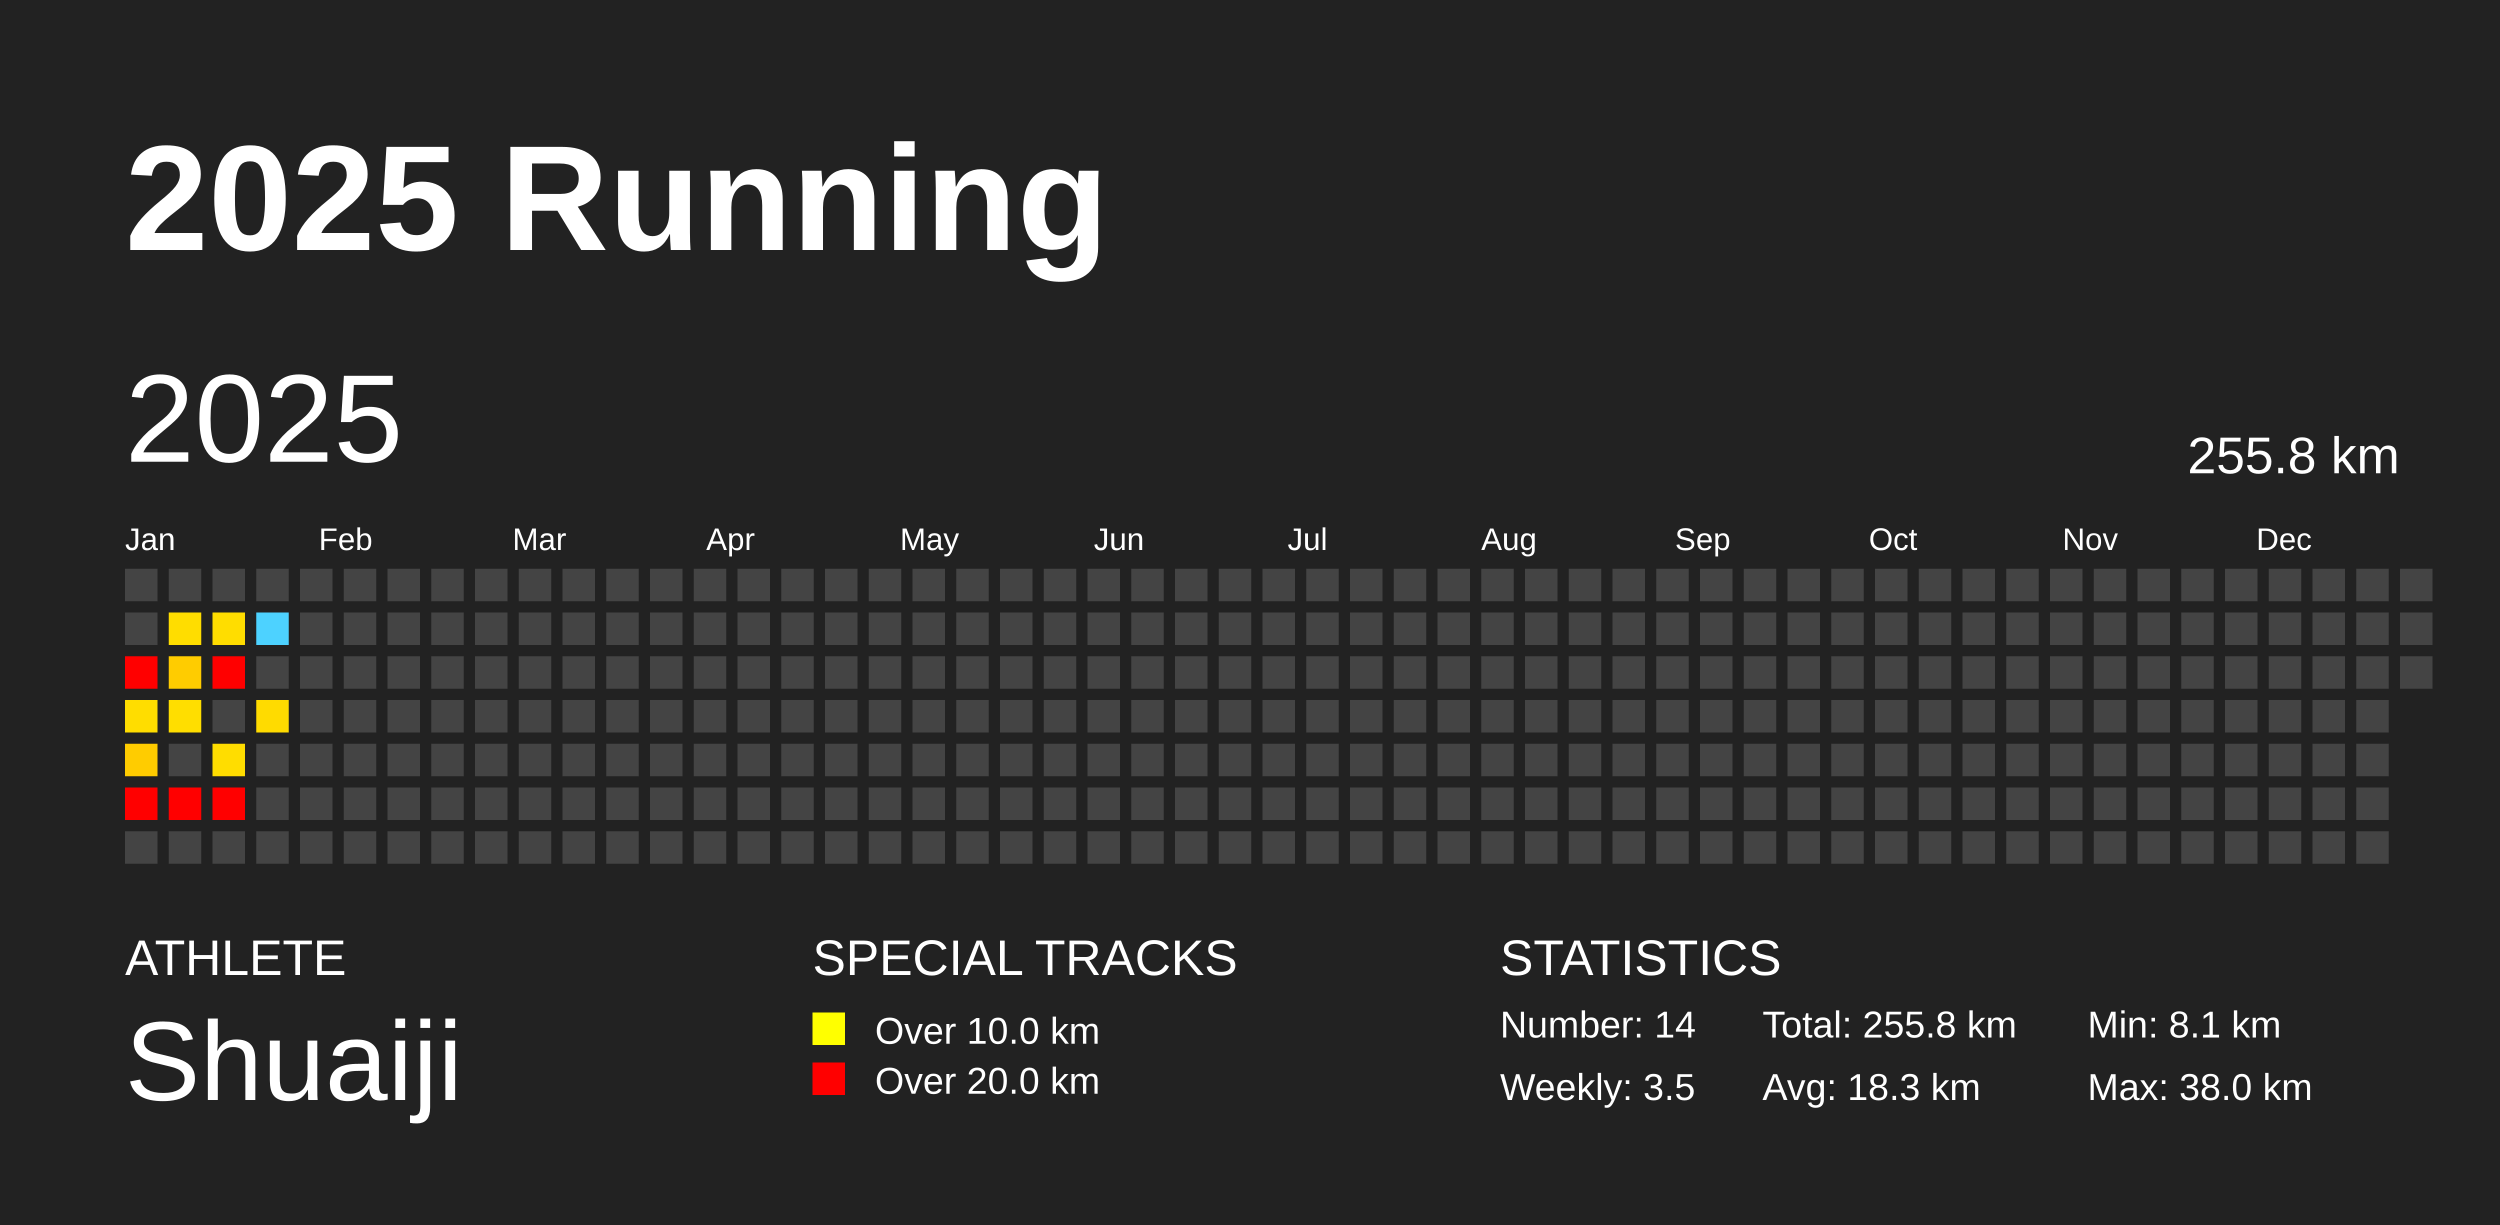
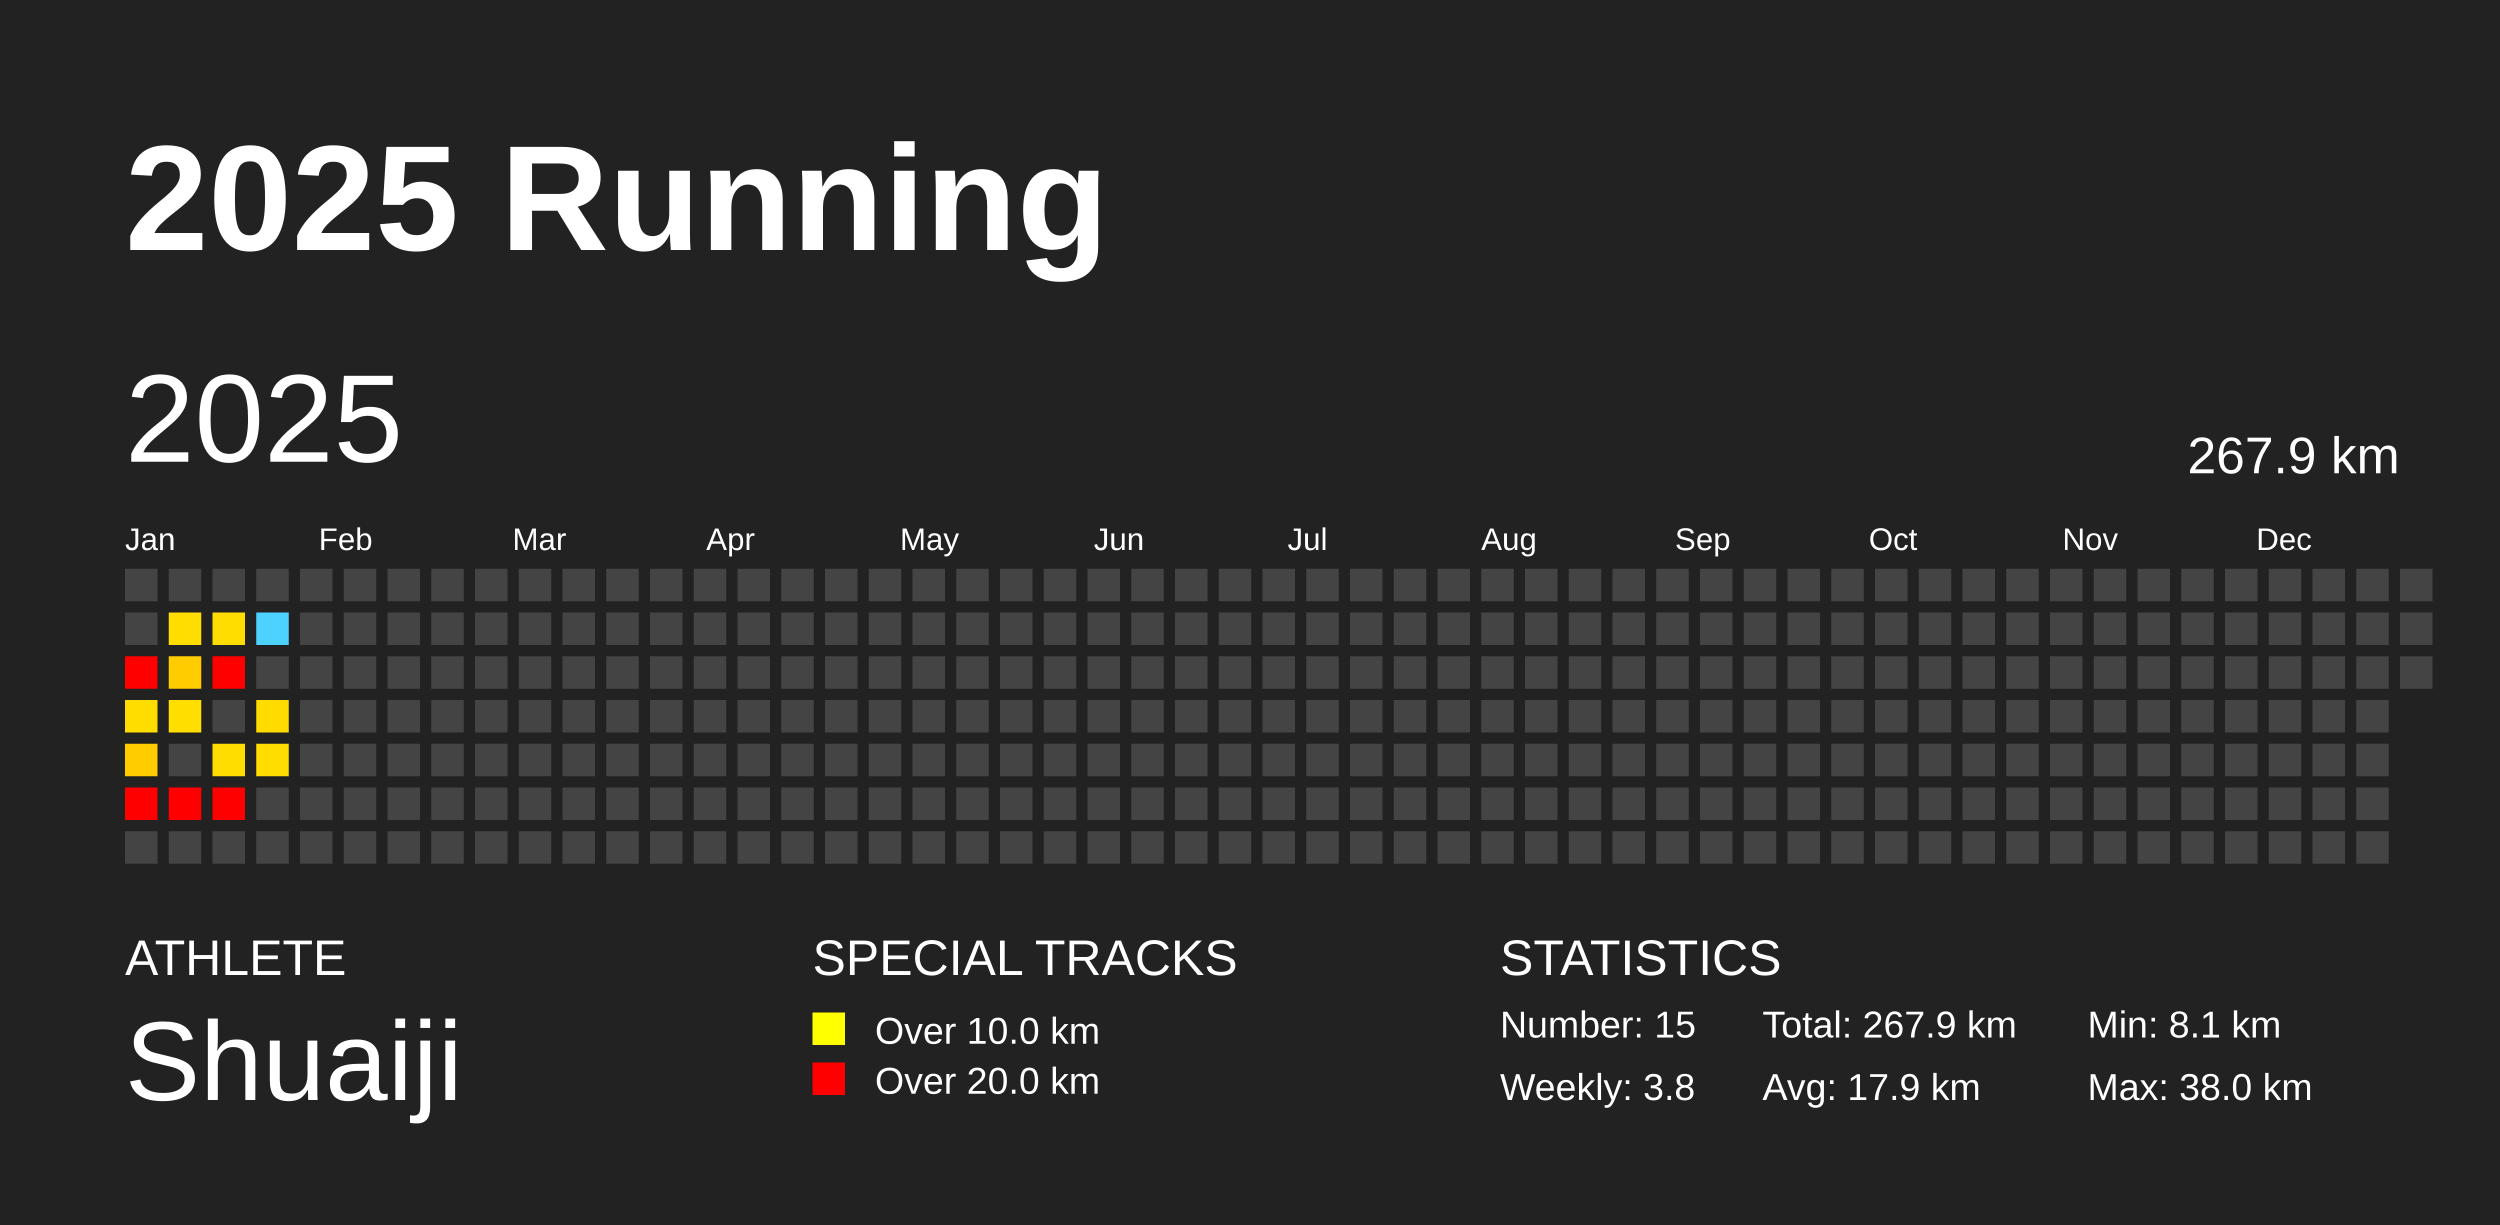
<svg xmlns="http://www.w3.org/2000/svg" baseProfile="full" height="98mm" version="1.1" viewBox="0,0,200,98" width="200mm">
  <defs />
  <rect fill="#222222" height="98" width="200" x="0" y="0" />
  <text fill="#FFFFFF" style="font-size:12px; font-family:Arial; font-weight:bold;" x="10" y="20">2025 Running</text>
  <text fill="#FFFFFF" style="font-size:4px; font-family:Arial" x="10" y="78">ATHLETE</text>
  <text fill="#FFFFFF" style="font-size:9px; font-family:Arial" x="10" y="88">Shuaiji</text>
  <text fill="#FFFFFF" style="font-size:4px; font-family:Arial" x="65" y="78">SPECIAL TRACKS</text>
  <rect fill="yellow" height="2.6" width="2.6" x="65" y="81" />
  <text fill="#FFFFFF" style="font-size:3px; font-family:Arial" x="70" y="83.5">Over 10.0 km</text>
  <rect fill="red" height="2.6" width="2.6" x="65" y="85" />
  <text fill="#FFFFFF" style="font-size:3px; font-family:Arial" x="70" y="87.5">Over 20.0 km</text>
  <text fill="#FFFFFF" style="font-size:4px; font-family:Arial" x="120" y="78">STATISTICS</text>
-   <text fill="#FFFFFF" style="font-size:3px; font-family:Arial" x="120" y="83">Number: 14</text>
-   <text fill="#FFFFFF" style="font-size:3px; font-family:Arial" x="120" y="88">Weekly: 3.5</text>
-   <text fill="#FFFFFF" style="font-size:3px; font-family:Arial" x="141" y="83">Total: 255.8 km</text>
-   <text fill="#FFFFFF" style="font-size:3px; font-family:Arial" x="141" y="88">Avg: 18.3 km</text>
+   <text fill="#FFFFFF" style="font-size:3px; font-family:Arial" x="120" y="83">Number: 15</text>
+   <text fill="#FFFFFF" style="font-size:3px; font-family:Arial" x="120" y="88">Weekly: 3.8</text>
+   <text fill="#FFFFFF" style="font-size:3px; font-family:Arial" x="141" y="83">Total: 267.9 km</text>
+   <text fill="#FFFFFF" style="font-size:3px; font-family:Arial" x="141" y="88">Avg: 17.9 km</text>
  <text fill="#FFFFFF" style="font-size:3px; font-family:Arial" x="167" y="83">Min: 8.1 km</text>
  <text fill="#FFFFFF" style="font-size:3px; font-family:Arial" x="167" y="88">Max: 38.0 km</text>
  <text dominant-baseline="hanging" fill="#FFFFFF" style="font-size:10.0px; font-family:Arial;" x="10" y="30">2025</text>
-   <text dominant-baseline="hanging" fill="#FFFFFF" style="font-size:4.125px; font-family:Arial;" x="175" y="35">255.8 km</text>
+   <text dominant-baseline="hanging" fill="#FFFFFF" style="font-size:4.125px; font-family:Arial;" x="175" y="35">267.9 km</text>
  <text fill="#FFFFFF" style="font-size:2.5px; font-family:Arial" x="10.0" y="44">Jan</text>
  <text fill="#FFFFFF" style="font-size:2.5px; font-family:Arial" x="25.5" y="44">Feb</text>
  <text fill="#FFFFFF" style="font-size:2.5px; font-family:Arial" x="41.0" y="44">Mar</text>
  <text fill="#FFFFFF" style="font-size:2.5px; font-family:Arial" x="56.5" y="44">Apr</text>
  <text fill="#FFFFFF" style="font-size:2.5px; font-family:Arial" x="72.0" y="44">May</text>
  <text fill="#FFFFFF" style="font-size:2.5px; font-family:Arial" x="87.5" y="44">Jun</text>
  <text fill="#FFFFFF" style="font-size:2.5px; font-family:Arial" x="103.0" y="44">Jul</text>
  <text fill="#FFFFFF" style="font-size:2.5px; font-family:Arial" x="118.5" y="44">Aug</text>
  <text fill="#FFFFFF" style="font-size:2.5px; font-family:Arial" x="134.0" y="44">Sep</text>
  <text fill="#FFFFFF" style="font-size:2.5px; font-family:Arial" x="149.5" y="44">Oct</text>
  <text fill="#FFFFFF" style="font-size:2.5px; font-family:Arial" x="165.0" y="44">Nov</text>
  <text fill="#FFFFFF" style="font-size:2.5px; font-family:Arial" x="180.5" y="44">Dec</text>
  <rect fill="#444444" height="2.6" width="2.6" x="10.0" y="45.5" />
  <rect fill="#444444" height="2.6" width="2.6" x="10.0" y="49.0" />
  <rect fill="red" height="2.6" width="2.6" x="10.0" y="52.5" />
  <rect fill="#ffdd00" height="2.6" width="2.6" x="10.0" y="56.0" />
  <rect fill="#ffcc00" height="2.6" width="2.6" x="10.0" y="59.5" />
  <rect fill="red" height="2.6" width="2.6" x="10.0" y="63.0" />
  <rect fill="#444444" height="2.6" width="2.6" x="10.0" y="66.5" />
  <rect fill="#444444" height="2.6" width="2.6" x="13.5" y="45.5" />
  <rect fill="#ffdd00" height="2.6" width="2.6" x="13.5" y="49.0" />
  <rect fill="#ffcc00" height="2.6" width="2.6" x="13.5" y="52.5" />
  <rect fill="#ffde00" height="2.6" width="2.6" x="13.5" y="56.0" />
  <rect fill="#444444" height="2.6" width="2.6" x="13.5" y="59.5" />
  <rect fill="red" height="2.6" width="2.6" x="13.5" y="63.0" />
  <rect fill="#444444" height="2.6" width="2.6" x="13.5" y="66.5" />
  <rect fill="#444444" height="2.6" width="2.6" x="17.0" y="45.5" />
  <rect fill="#ffdd00" height="2.6" width="2.6" x="17.0" y="49.0" />
  <rect fill="red" height="2.6" width="2.6" x="17.0" y="52.5" />
  <rect fill="#444444" height="2.6" width="2.6" x="17.0" y="56.0" />
  <rect fill="#ffdd00" height="2.6" width="2.6" x="17.0" y="59.5" />
  <rect fill="red" height="2.6" width="2.6" x="17.0" y="63.0" />
  <rect fill="#444444" height="2.6" width="2.6" x="17.0" y="66.5" />
  <rect fill="#444444" height="2.6" width="2.6" x="20.5" y="45.5" />
  <rect fill="#4dd2ff" height="2.6" width="2.6" x="20.5" y="49.0" />
  <rect fill="#444444" height="2.6" width="2.6" x="20.5" y="52.5" />
  <rect fill="#ffdb00" height="2.6" width="2.6" x="20.5" y="56.0" />
-   <rect fill="#444444" height="2.6" width="2.6" x="20.5" y="59.5" />
+   <rect fill="#ffdd00" height="2.6" width="2.6" x="20.5" y="59.5" />
  <rect fill="#444444" height="2.6" width="2.6" x="20.5" y="63.0" />
  <rect fill="#444444" height="2.6" width="2.6" x="20.5" y="66.5" />
  <rect fill="#444444" height="2.6" width="2.6" x="24.0" y="45.5" />
  <rect fill="#444444" height="2.6" width="2.6" x="24.0" y="49.0" />
  <rect fill="#444444" height="2.6" width="2.6" x="24.0" y="52.5" />
  <rect fill="#444444" height="2.6" width="2.6" x="24.0" y="56.0" />
  <rect fill="#444444" height="2.6" width="2.6" x="24.0" y="59.5" />
  <rect fill="#444444" height="2.6" width="2.6" x="24.0" y="63.0" />
  <rect fill="#444444" height="2.6" width="2.6" x="24.0" y="66.5" />
  <rect fill="#444444" height="2.6" width="2.6" x="27.5" y="45.5" />
  <rect fill="#444444" height="2.6" width="2.6" x="27.5" y="49.0" />
  <rect fill="#444444" height="2.6" width="2.6" x="27.5" y="52.5" />
  <rect fill="#444444" height="2.6" width="2.6" x="27.5" y="56.0" />
  <rect fill="#444444" height="2.6" width="2.6" x="27.5" y="59.5" />
  <rect fill="#444444" height="2.6" width="2.6" x="27.5" y="63.0" />
  <rect fill="#444444" height="2.6" width="2.6" x="27.5" y="66.5" />
  <rect fill="#444444" height="2.6" width="2.6" x="31.0" y="45.5" />
  <rect fill="#444444" height="2.6" width="2.6" x="31.0" y="49.0" />
  <rect fill="#444444" height="2.6" width="2.6" x="31.0" y="52.5" />
  <rect fill="#444444" height="2.6" width="2.6" x="31.0" y="56.0" />
  <rect fill="#444444" height="2.6" width="2.6" x="31.0" y="59.5" />
  <rect fill="#444444" height="2.6" width="2.6" x="31.0" y="63.0" />
  <rect fill="#444444" height="2.6" width="2.6" x="31.0" y="66.5" />
  <rect fill="#444444" height="2.6" width="2.6" x="34.5" y="45.5" />
  <rect fill="#444444" height="2.6" width="2.6" x="34.5" y="49.0" />
  <rect fill="#444444" height="2.6" width="2.6" x="34.5" y="52.5" />
  <rect fill="#444444" height="2.6" width="2.6" x="34.5" y="56.0" />
  <rect fill="#444444" height="2.6" width="2.6" x="34.5" y="59.5" />
  <rect fill="#444444" height="2.6" width="2.6" x="34.5" y="63.0" />
  <rect fill="#444444" height="2.6" width="2.6" x="34.5" y="66.5" />
  <rect fill="#444444" height="2.6" width="2.6" x="38.0" y="45.5" />
  <rect fill="#444444" height="2.6" width="2.6" x="38.0" y="49.0" />
  <rect fill="#444444" height="2.6" width="2.6" x="38.0" y="52.5" />
  <rect fill="#444444" height="2.6" width="2.6" x="38.0" y="56.0" />
  <rect fill="#444444" height="2.6" width="2.6" x="38.0" y="59.5" />
  <rect fill="#444444" height="2.6" width="2.6" x="38.0" y="63.0" />
  <rect fill="#444444" height="2.6" width="2.6" x="38.0" y="66.5" />
  <rect fill="#444444" height="2.6" width="2.6" x="41.5" y="45.5" />
  <rect fill="#444444" height="2.6" width="2.6" x="41.5" y="49.0" />
  <rect fill="#444444" height="2.6" width="2.6" x="41.5" y="52.5" />
  <rect fill="#444444" height="2.6" width="2.6" x="41.5" y="56.0" />
  <rect fill="#444444" height="2.6" width="2.6" x="41.5" y="59.5" />
  <rect fill="#444444" height="2.6" width="2.6" x="41.5" y="63.0" />
  <rect fill="#444444" height="2.6" width="2.6" x="41.5" y="66.5" />
  <rect fill="#444444" height="2.6" width="2.6" x="45.0" y="45.5" />
  <rect fill="#444444" height="2.6" width="2.6" x="45.0" y="49.0" />
  <rect fill="#444444" height="2.6" width="2.6" x="45.0" y="52.5" />
  <rect fill="#444444" height="2.6" width="2.6" x="45.0" y="56.0" />
  <rect fill="#444444" height="2.6" width="2.6" x="45.0" y="59.5" />
  <rect fill="#444444" height="2.6" width="2.6" x="45.0" y="63.0" />
  <rect fill="#444444" height="2.6" width="2.6" x="45.0" y="66.5" />
  <rect fill="#444444" height="2.6" width="2.6" x="48.5" y="45.5" />
  <rect fill="#444444" height="2.6" width="2.6" x="48.5" y="49.0" />
  <rect fill="#444444" height="2.6" width="2.6" x="48.5" y="52.5" />
  <rect fill="#444444" height="2.6" width="2.6" x="48.5" y="56.0" />
  <rect fill="#444444" height="2.6" width="2.6" x="48.5" y="59.5" />
  <rect fill="#444444" height="2.6" width="2.6" x="48.5" y="63.0" />
  <rect fill="#444444" height="2.6" width="2.6" x="48.5" y="66.5" />
  <rect fill="#444444" height="2.6" width="2.6" x="52.0" y="45.5" />
  <rect fill="#444444" height="2.6" width="2.6" x="52.0" y="49.0" />
  <rect fill="#444444" height="2.6" width="2.6" x="52.0" y="52.5" />
  <rect fill="#444444" height="2.6" width="2.6" x="52.0" y="56.0" />
  <rect fill="#444444" height="2.6" width="2.6" x="52.0" y="59.5" />
  <rect fill="#444444" height="2.6" width="2.6" x="52.0" y="63.0" />
  <rect fill="#444444" height="2.6" width="2.6" x="52.0" y="66.5" />
  <rect fill="#444444" height="2.6" width="2.6" x="55.5" y="45.5" />
  <rect fill="#444444" height="2.6" width="2.6" x="55.5" y="49.0" />
  <rect fill="#444444" height="2.6" width="2.6" x="55.5" y="52.5" />
  <rect fill="#444444" height="2.6" width="2.6" x="55.5" y="56.0" />
  <rect fill="#444444" height="2.6" width="2.6" x="55.5" y="59.5" />
  <rect fill="#444444" height="2.6" width="2.6" x="55.5" y="63.0" />
  <rect fill="#444444" height="2.6" width="2.6" x="55.5" y="66.5" />
  <rect fill="#444444" height="2.6" width="2.6" x="59.0" y="45.5" />
  <rect fill="#444444" height="2.6" width="2.6" x="59.0" y="49.0" />
  <rect fill="#444444" height="2.6" width="2.6" x="59.0" y="52.5" />
  <rect fill="#444444" height="2.6" width="2.6" x="59.0" y="56.0" />
  <rect fill="#444444" height="2.6" width="2.6" x="59.0" y="59.5" />
  <rect fill="#444444" height="2.6" width="2.6" x="59.0" y="63.0" />
  <rect fill="#444444" height="2.6" width="2.6" x="59.0" y="66.5" />
  <rect fill="#444444" height="2.6" width="2.6" x="62.5" y="45.5" />
  <rect fill="#444444" height="2.6" width="2.6" x="62.5" y="49.0" />
  <rect fill="#444444" height="2.6" width="2.6" x="62.5" y="52.5" />
  <rect fill="#444444" height="2.6" width="2.6" x="62.5" y="56.0" />
  <rect fill="#444444" height="2.6" width="2.6" x="62.5" y="59.5" />
  <rect fill="#444444" height="2.6" width="2.6" x="62.5" y="63.0" />
  <rect fill="#444444" height="2.6" width="2.6" x="62.5" y="66.5" />
  <rect fill="#444444" height="2.6" width="2.6" x="66.0" y="45.5" />
  <rect fill="#444444" height="2.6" width="2.6" x="66.0" y="49.0" />
  <rect fill="#444444" height="2.6" width="2.6" x="66.0" y="52.5" />
  <rect fill="#444444" height="2.6" width="2.6" x="66.0" y="56.0" />
  <rect fill="#444444" height="2.6" width="2.6" x="66.0" y="59.5" />
  <rect fill="#444444" height="2.6" width="2.6" x="66.0" y="63.0" />
  <rect fill="#444444" height="2.6" width="2.6" x="66.0" y="66.5" />
  <rect fill="#444444" height="2.6" width="2.6" x="69.5" y="45.5" />
  <rect fill="#444444" height="2.6" width="2.6" x="69.5" y="49.0" />
  <rect fill="#444444" height="2.6" width="2.6" x="69.5" y="52.5" />
  <rect fill="#444444" height="2.6" width="2.6" x="69.5" y="56.0" />
  <rect fill="#444444" height="2.6" width="2.6" x="69.5" y="59.5" />
  <rect fill="#444444" height="2.6" width="2.6" x="69.5" y="63.0" />
  <rect fill="#444444" height="2.6" width="2.6" x="69.5" y="66.5" />
  <rect fill="#444444" height="2.6" width="2.6" x="73.0" y="45.5" />
  <rect fill="#444444" height="2.6" width="2.6" x="73.0" y="49.0" />
  <rect fill="#444444" height="2.6" width="2.6" x="73.0" y="52.5" />
  <rect fill="#444444" height="2.6" width="2.6" x="73.0" y="56.0" />
  <rect fill="#444444" height="2.6" width="2.6" x="73.0" y="59.5" />
  <rect fill="#444444" height="2.6" width="2.6" x="73.0" y="63.0" />
  <rect fill="#444444" height="2.6" width="2.6" x="73.0" y="66.5" />
  <rect fill="#444444" height="2.6" width="2.6" x="76.5" y="45.5" />
  <rect fill="#444444" height="2.6" width="2.6" x="76.5" y="49.0" />
  <rect fill="#444444" height="2.6" width="2.6" x="76.5" y="52.5" />
  <rect fill="#444444" height="2.6" width="2.6" x="76.5" y="56.0" />
  <rect fill="#444444" height="2.6" width="2.6" x="76.5" y="59.5" />
  <rect fill="#444444" height="2.6" width="2.6" x="76.5" y="63.0" />
  <rect fill="#444444" height="2.6" width="2.6" x="76.5" y="66.5" />
  <rect fill="#444444" height="2.6" width="2.6" x="80.0" y="45.5" />
  <rect fill="#444444" height="2.6" width="2.6" x="80.0" y="49.0" />
  <rect fill="#444444" height="2.6" width="2.6" x="80.0" y="52.5" />
  <rect fill="#444444" height="2.6" width="2.6" x="80.0" y="56.0" />
  <rect fill="#444444" height="2.6" width="2.6" x="80.0" y="59.5" />
  <rect fill="#444444" height="2.6" width="2.6" x="80.0" y="63.0" />
  <rect fill="#444444" height="2.6" width="2.6" x="80.0" y="66.5" />
  <rect fill="#444444" height="2.6" width="2.6" x="83.5" y="45.5" />
  <rect fill="#444444" height="2.6" width="2.6" x="83.5" y="49.0" />
  <rect fill="#444444" height="2.6" width="2.6" x="83.5" y="52.5" />
  <rect fill="#444444" height="2.6" width="2.6" x="83.5" y="56.0" />
  <rect fill="#444444" height="2.6" width="2.6" x="83.5" y="59.5" />
  <rect fill="#444444" height="2.6" width="2.6" x="83.5" y="63.0" />
  <rect fill="#444444" height="2.6" width="2.6" x="83.5" y="66.5" />
  <rect fill="#444444" height="2.6" width="2.6" x="87.0" y="45.5" />
  <rect fill="#444444" height="2.6" width="2.6" x="87.0" y="49.0" />
  <rect fill="#444444" height="2.6" width="2.6" x="87.0" y="52.5" />
  <rect fill="#444444" height="2.6" width="2.6" x="87.0" y="56.0" />
  <rect fill="#444444" height="2.6" width="2.6" x="87.0" y="59.5" />
  <rect fill="#444444" height="2.6" width="2.6" x="87.0" y="63.0" />
  <rect fill="#444444" height="2.6" width="2.6" x="87.0" y="66.5" />
  <rect fill="#444444" height="2.6" width="2.6" x="90.5" y="45.5" />
  <rect fill="#444444" height="2.6" width="2.6" x="90.5" y="49.0" />
  <rect fill="#444444" height="2.6" width="2.6" x="90.5" y="52.5" />
  <rect fill="#444444" height="2.6" width="2.6" x="90.5" y="56.0" />
  <rect fill="#444444" height="2.6" width="2.6" x="90.5" y="59.5" />
  <rect fill="#444444" height="2.6" width="2.6" x="90.5" y="63.0" />
  <rect fill="#444444" height="2.6" width="2.6" x="90.5" y="66.5" />
  <rect fill="#444444" height="2.6" width="2.6" x="94.0" y="45.5" />
  <rect fill="#444444" height="2.6" width="2.6" x="94.0" y="49.0" />
  <rect fill="#444444" height="2.6" width="2.6" x="94.0" y="52.5" />
  <rect fill="#444444" height="2.6" width="2.6" x="94.0" y="56.0" />
  <rect fill="#444444" height="2.6" width="2.6" x="94.0" y="59.5" />
  <rect fill="#444444" height="2.6" width="2.6" x="94.0" y="63.0" />
  <rect fill="#444444" height="2.6" width="2.6" x="94.0" y="66.5" />
  <rect fill="#444444" height="2.6" width="2.6" x="97.5" y="45.5" />
  <rect fill="#444444" height="2.6" width="2.6" x="97.5" y="49.0" />
  <rect fill="#444444" height="2.6" width="2.6" x="97.5" y="52.5" />
  <rect fill="#444444" height="2.6" width="2.6" x="97.5" y="56.0" />
  <rect fill="#444444" height="2.6" width="2.6" x="97.5" y="59.5" />
  <rect fill="#444444" height="2.6" width="2.6" x="97.5" y="63.0" />
  <rect fill="#444444" height="2.6" width="2.6" x="97.5" y="66.5" />
  <rect fill="#444444" height="2.6" width="2.6" x="101.0" y="45.5" />
  <rect fill="#444444" height="2.6" width="2.6" x="101.0" y="49.0" />
  <rect fill="#444444" height="2.6" width="2.6" x="101.0" y="52.5" />
  <rect fill="#444444" height="2.6" width="2.6" x="101.0" y="56.0" />
  <rect fill="#444444" height="2.6" width="2.6" x="101.0" y="59.5" />
  <rect fill="#444444" height="2.6" width="2.6" x="101.0" y="63.0" />
  <rect fill="#444444" height="2.6" width="2.6" x="101.0" y="66.5" />
  <rect fill="#444444" height="2.6" width="2.6" x="104.5" y="45.5" />
  <rect fill="#444444" height="2.6" width="2.6" x="104.5" y="49.0" />
  <rect fill="#444444" height="2.6" width="2.6" x="104.5" y="52.5" />
  <rect fill="#444444" height="2.6" width="2.6" x="104.5" y="56.0" />
  <rect fill="#444444" height="2.6" width="2.6" x="104.5" y="59.5" />
  <rect fill="#444444" height="2.6" width="2.6" x="104.5" y="63.0" />
  <rect fill="#444444" height="2.6" width="2.6" x="104.5" y="66.5" />
  <rect fill="#444444" height="2.6" width="2.6" x="108.0" y="45.5" />
  <rect fill="#444444" height="2.6" width="2.6" x="108.0" y="49.0" />
  <rect fill="#444444" height="2.6" width="2.6" x="108.0" y="52.5" />
  <rect fill="#444444" height="2.6" width="2.6" x="108.0" y="56.0" />
  <rect fill="#444444" height="2.6" width="2.6" x="108.0" y="59.5" />
  <rect fill="#444444" height="2.6" width="2.6" x="108.0" y="63.0" />
  <rect fill="#444444" height="2.6" width="2.6" x="108.0" y="66.5" />
  <rect fill="#444444" height="2.6" width="2.6" x="111.5" y="45.5" />
  <rect fill="#444444" height="2.6" width="2.6" x="111.5" y="49.0" />
  <rect fill="#444444" height="2.6" width="2.6" x="111.5" y="52.5" />
  <rect fill="#444444" height="2.6" width="2.6" x="111.5" y="56.0" />
  <rect fill="#444444" height="2.6" width="2.6" x="111.5" y="59.5" />
  <rect fill="#444444" height="2.6" width="2.6" x="111.5" y="63.0" />
  <rect fill="#444444" height="2.6" width="2.6" x="111.5" y="66.5" />
  <rect fill="#444444" height="2.6" width="2.6" x="115.0" y="45.5" />
  <rect fill="#444444" height="2.6" width="2.6" x="115.0" y="49.0" />
  <rect fill="#444444" height="2.6" width="2.6" x="115.0" y="52.5" />
  <rect fill="#444444" height="2.6" width="2.6" x="115.0" y="56.0" />
  <rect fill="#444444" height="2.6" width="2.6" x="115.0" y="59.5" />
  <rect fill="#444444" height="2.6" width="2.6" x="115.0" y="63.0" />
  <rect fill="#444444" height="2.6" width="2.6" x="115.0" y="66.5" />
  <rect fill="#444444" height="2.6" width="2.6" x="118.5" y="45.5" />
  <rect fill="#444444" height="2.6" width="2.6" x="118.5" y="49.0" />
  <rect fill="#444444" height="2.6" width="2.6" x="118.5" y="52.5" />
  <rect fill="#444444" height="2.6" width="2.6" x="118.5" y="56.0" />
  <rect fill="#444444" height="2.6" width="2.6" x="118.5" y="59.5" />
  <rect fill="#444444" height="2.6" width="2.6" x="118.5" y="63.0" />
  <rect fill="#444444" height="2.6" width="2.6" x="118.5" y="66.5" />
  <rect fill="#444444" height="2.6" width="2.6" x="122.0" y="45.5" />
  <rect fill="#444444" height="2.6" width="2.6" x="122.0" y="49.0" />
  <rect fill="#444444" height="2.6" width="2.6" x="122.0" y="52.5" />
  <rect fill="#444444" height="2.6" width="2.6" x="122.0" y="56.0" />
  <rect fill="#444444" height="2.6" width="2.6" x="122.0" y="59.5" />
  <rect fill="#444444" height="2.6" width="2.6" x="122.0" y="63.0" />
  <rect fill="#444444" height="2.6" width="2.6" x="122.0" y="66.5" />
  <rect fill="#444444" height="2.6" width="2.6" x="125.5" y="45.5" />
  <rect fill="#444444" height="2.6" width="2.6" x="125.5" y="49.0" />
  <rect fill="#444444" height="2.6" width="2.6" x="125.5" y="52.5" />
  <rect fill="#444444" height="2.6" width="2.6" x="125.5" y="56.0" />
  <rect fill="#444444" height="2.6" width="2.6" x="125.5" y="59.5" />
  <rect fill="#444444" height="2.6" width="2.6" x="125.5" y="63.0" />
  <rect fill="#444444" height="2.6" width="2.6" x="125.5" y="66.5" />
  <rect fill="#444444" height="2.6" width="2.6" x="129.0" y="45.5" />
  <rect fill="#444444" height="2.6" width="2.6" x="129.0" y="49.0" />
  <rect fill="#444444" height="2.6" width="2.6" x="129.0" y="52.5" />
  <rect fill="#444444" height="2.6" width="2.6" x="129.0" y="56.0" />
  <rect fill="#444444" height="2.6" width="2.6" x="129.0" y="59.5" />
  <rect fill="#444444" height="2.6" width="2.6" x="129.0" y="63.0" />
  <rect fill="#444444" height="2.6" width="2.6" x="129.0" y="66.5" />
  <rect fill="#444444" height="2.6" width="2.6" x="132.5" y="45.5" />
  <rect fill="#444444" height="2.6" width="2.6" x="132.5" y="49.0" />
  <rect fill="#444444" height="2.6" width="2.6" x="132.5" y="52.5" />
  <rect fill="#444444" height="2.6" width="2.6" x="132.5" y="56.0" />
  <rect fill="#444444" height="2.6" width="2.6" x="132.5" y="59.5" />
  <rect fill="#444444" height="2.6" width="2.6" x="132.5" y="63.0" />
  <rect fill="#444444" height="2.6" width="2.6" x="132.5" y="66.5" />
  <rect fill="#444444" height="2.6" width="2.6" x="136.0" y="45.5" />
  <rect fill="#444444" height="2.6" width="2.6" x="136.0" y="49.0" />
  <rect fill="#444444" height="2.6" width="2.6" x="136.0" y="52.5" />
  <rect fill="#444444" height="2.6" width="2.6" x="136.0" y="56.0" />
  <rect fill="#444444" height="2.6" width="2.6" x="136.0" y="59.5" />
  <rect fill="#444444" height="2.6" width="2.6" x="136.0" y="63.0" />
  <rect fill="#444444" height="2.6" width="2.6" x="136.0" y="66.5" />
  <rect fill="#444444" height="2.6" width="2.6" x="139.5" y="45.5" />
  <rect fill="#444444" height="2.6" width="2.6" x="139.5" y="49.0" />
  <rect fill="#444444" height="2.6" width="2.6" x="139.5" y="52.5" />
  <rect fill="#444444" height="2.6" width="2.6" x="139.5" y="56.0" />
  <rect fill="#444444" height="2.6" width="2.6" x="139.5" y="59.5" />
  <rect fill="#444444" height="2.6" width="2.6" x="139.5" y="63.0" />
  <rect fill="#444444" height="2.6" width="2.6" x="139.5" y="66.5" />
  <rect fill="#444444" height="2.6" width="2.6" x="143.0" y="45.5" />
  <rect fill="#444444" height="2.6" width="2.6" x="143.0" y="49.0" />
  <rect fill="#444444" height="2.6" width="2.6" x="143.0" y="52.5" />
  <rect fill="#444444" height="2.6" width="2.6" x="143.0" y="56.0" />
  <rect fill="#444444" height="2.6" width="2.6" x="143.0" y="59.5" />
  <rect fill="#444444" height="2.6" width="2.6" x="143.0" y="63.0" />
  <rect fill="#444444" height="2.6" width="2.6" x="143.0" y="66.5" />
  <rect fill="#444444" height="2.6" width="2.6" x="146.5" y="45.5" />
  <rect fill="#444444" height="2.6" width="2.6" x="146.5" y="49.0" />
  <rect fill="#444444" height="2.6" width="2.6" x="146.5" y="52.5" />
  <rect fill="#444444" height="2.6" width="2.6" x="146.5" y="56.0" />
  <rect fill="#444444" height="2.6" width="2.6" x="146.5" y="59.5" />
  <rect fill="#444444" height="2.6" width="2.6" x="146.5" y="63.0" />
  <rect fill="#444444" height="2.6" width="2.6" x="146.5" y="66.5" />
  <rect fill="#444444" height="2.6" width="2.6" x="150.0" y="45.5" />
  <rect fill="#444444" height="2.6" width="2.6" x="150.0" y="49.0" />
  <rect fill="#444444" height="2.6" width="2.6" x="150.0" y="52.5" />
  <rect fill="#444444" height="2.6" width="2.6" x="150.0" y="56.0" />
  <rect fill="#444444" height="2.6" width="2.6" x="150.0" y="59.5" />
  <rect fill="#444444" height="2.6" width="2.6" x="150.0" y="63.0" />
  <rect fill="#444444" height="2.6" width="2.6" x="150.0" y="66.5" />
  <rect fill="#444444" height="2.6" width="2.6" x="153.5" y="45.5" />
  <rect fill="#444444" height="2.6" width="2.6" x="153.5" y="49.0" />
  <rect fill="#444444" height="2.6" width="2.6" x="153.5" y="52.5" />
  <rect fill="#444444" height="2.6" width="2.6" x="153.5" y="56.0" />
  <rect fill="#444444" height="2.6" width="2.6" x="153.5" y="59.5" />
  <rect fill="#444444" height="2.6" width="2.6" x="153.5" y="63.0" />
  <rect fill="#444444" height="2.6" width="2.6" x="153.5" y="66.5" />
  <rect fill="#444444" height="2.6" width="2.6" x="157.0" y="45.5" />
  <rect fill="#444444" height="2.6" width="2.6" x="157.0" y="49.0" />
  <rect fill="#444444" height="2.6" width="2.6" x="157.0" y="52.5" />
  <rect fill="#444444" height="2.6" width="2.6" x="157.0" y="56.0" />
  <rect fill="#444444" height="2.6" width="2.6" x="157.0" y="59.5" />
  <rect fill="#444444" height="2.6" width="2.6" x="157.0" y="63.0" />
  <rect fill="#444444" height="2.6" width="2.6" x="157.0" y="66.5" />
  <rect fill="#444444" height="2.6" width="2.6" x="160.5" y="45.5" />
  <rect fill="#444444" height="2.6" width="2.6" x="160.5" y="49.0" />
  <rect fill="#444444" height="2.6" width="2.6" x="160.5" y="52.5" />
  <rect fill="#444444" height="2.6" width="2.6" x="160.5" y="56.0" />
  <rect fill="#444444" height="2.6" width="2.6" x="160.5" y="59.5" />
  <rect fill="#444444" height="2.6" width="2.6" x="160.5" y="63.0" />
  <rect fill="#444444" height="2.6" width="2.6" x="160.5" y="66.5" />
  <rect fill="#444444" height="2.6" width="2.6" x="164.0" y="45.5" />
  <rect fill="#444444" height="2.6" width="2.6" x="164.0" y="49.0" />
  <rect fill="#444444" height="2.6" width="2.6" x="164.0" y="52.5" />
  <rect fill="#444444" height="2.6" width="2.6" x="164.0" y="56.0" />
  <rect fill="#444444" height="2.6" width="2.6" x="164.0" y="59.5" />
  <rect fill="#444444" height="2.6" width="2.6" x="164.0" y="63.0" />
  <rect fill="#444444" height="2.6" width="2.6" x="164.0" y="66.5" />
  <rect fill="#444444" height="2.6" width="2.6" x="167.5" y="45.5" />
  <rect fill="#444444" height="2.6" width="2.6" x="167.5" y="49.0" />
  <rect fill="#444444" height="2.6" width="2.6" x="167.5" y="52.5" />
  <rect fill="#444444" height="2.6" width="2.6" x="167.5" y="56.0" />
  <rect fill="#444444" height="2.6" width="2.6" x="167.5" y="59.5" />
  <rect fill="#444444" height="2.6" width="2.6" x="167.5" y="63.0" />
  <rect fill="#444444" height="2.6" width="2.6" x="167.5" y="66.5" />
  <rect fill="#444444" height="2.6" width="2.6" x="171.0" y="45.5" />
  <rect fill="#444444" height="2.6" width="2.6" x="171.0" y="49.0" />
  <rect fill="#444444" height="2.6" width="2.6" x="171.0" y="52.5" />
  <rect fill="#444444" height="2.6" width="2.6" x="171.0" y="56.0" />
  <rect fill="#444444" height="2.6" width="2.6" x="171.0" y="59.5" />
  <rect fill="#444444" height="2.6" width="2.6" x="171.0" y="63.0" />
  <rect fill="#444444" height="2.6" width="2.6" x="171.0" y="66.5" />
  <rect fill="#444444" height="2.6" width="2.6" x="174.5" y="45.5" />
  <rect fill="#444444" height="2.6" width="2.6" x="174.5" y="49.0" />
  <rect fill="#444444" height="2.6" width="2.6" x="174.5" y="52.5" />
  <rect fill="#444444" height="2.6" width="2.6" x="174.5" y="56.0" />
  <rect fill="#444444" height="2.6" width="2.6" x="174.5" y="59.5" />
  <rect fill="#444444" height="2.6" width="2.6" x="174.5" y="63.0" />
  <rect fill="#444444" height="2.6" width="2.6" x="174.5" y="66.5" />
  <rect fill="#444444" height="2.6" width="2.6" x="178.0" y="45.5" />
  <rect fill="#444444" height="2.6" width="2.6" x="178.0" y="49.0" />
  <rect fill="#444444" height="2.6" width="2.6" x="178.0" y="52.5" />
  <rect fill="#444444" height="2.6" width="2.6" x="178.0" y="56.0" />
  <rect fill="#444444" height="2.6" width="2.6" x="178.0" y="59.5" />
  <rect fill="#444444" height="2.6" width="2.6" x="178.0" y="63.0" />
  <rect fill="#444444" height="2.6" width="2.6" x="178.0" y="66.5" />
  <rect fill="#444444" height="2.6" width="2.6" x="181.5" y="45.5" />
  <rect fill="#444444" height="2.6" width="2.6" x="181.5" y="49.0" />
  <rect fill="#444444" height="2.6" width="2.6" x="181.5" y="52.5" />
  <rect fill="#444444" height="2.6" width="2.6" x="181.5" y="56.0" />
  <rect fill="#444444" height="2.6" width="2.6" x="181.5" y="59.5" />
  <rect fill="#444444" height="2.6" width="2.6" x="181.5" y="63.0" />
  <rect fill="#444444" height="2.6" width="2.6" x="181.5" y="66.5" />
  <rect fill="#444444" height="2.6" width="2.6" x="185.0" y="45.5" />
  <rect fill="#444444" height="2.6" width="2.6" x="185.0" y="49.0" />
  <rect fill="#444444" height="2.6" width="2.6" x="185.0" y="52.5" />
  <rect fill="#444444" height="2.6" width="2.6" x="185.0" y="56.0" />
  <rect fill="#444444" height="2.6" width="2.6" x="185.0" y="59.5" />
  <rect fill="#444444" height="2.6" width="2.6" x="185.0" y="63.0" />
  <rect fill="#444444" height="2.6" width="2.6" x="185.0" y="66.5" />
  <rect fill="#444444" height="2.6" width="2.6" x="188.5" y="45.5" />
  <rect fill="#444444" height="2.6" width="2.6" x="188.5" y="49.0" />
  <rect fill="#444444" height="2.6" width="2.6" x="188.5" y="52.5" />
  <rect fill="#444444" height="2.6" width="2.6" x="188.5" y="56.0" />
  <rect fill="#444444" height="2.6" width="2.6" x="188.5" y="59.5" />
  <rect fill="#444444" height="2.6" width="2.6" x="188.5" y="63.0" />
  <rect fill="#444444" height="2.6" width="2.6" x="188.5" y="66.5" />
  <rect fill="#444444" height="2.6" width="2.6" x="192.0" y="45.5" />
  <rect fill="#444444" height="2.6" width="2.6" x="192.0" y="49.0" />
  <rect fill="#444444" height="2.6" width="2.6" x="192.0" y="52.5" />
</svg>
